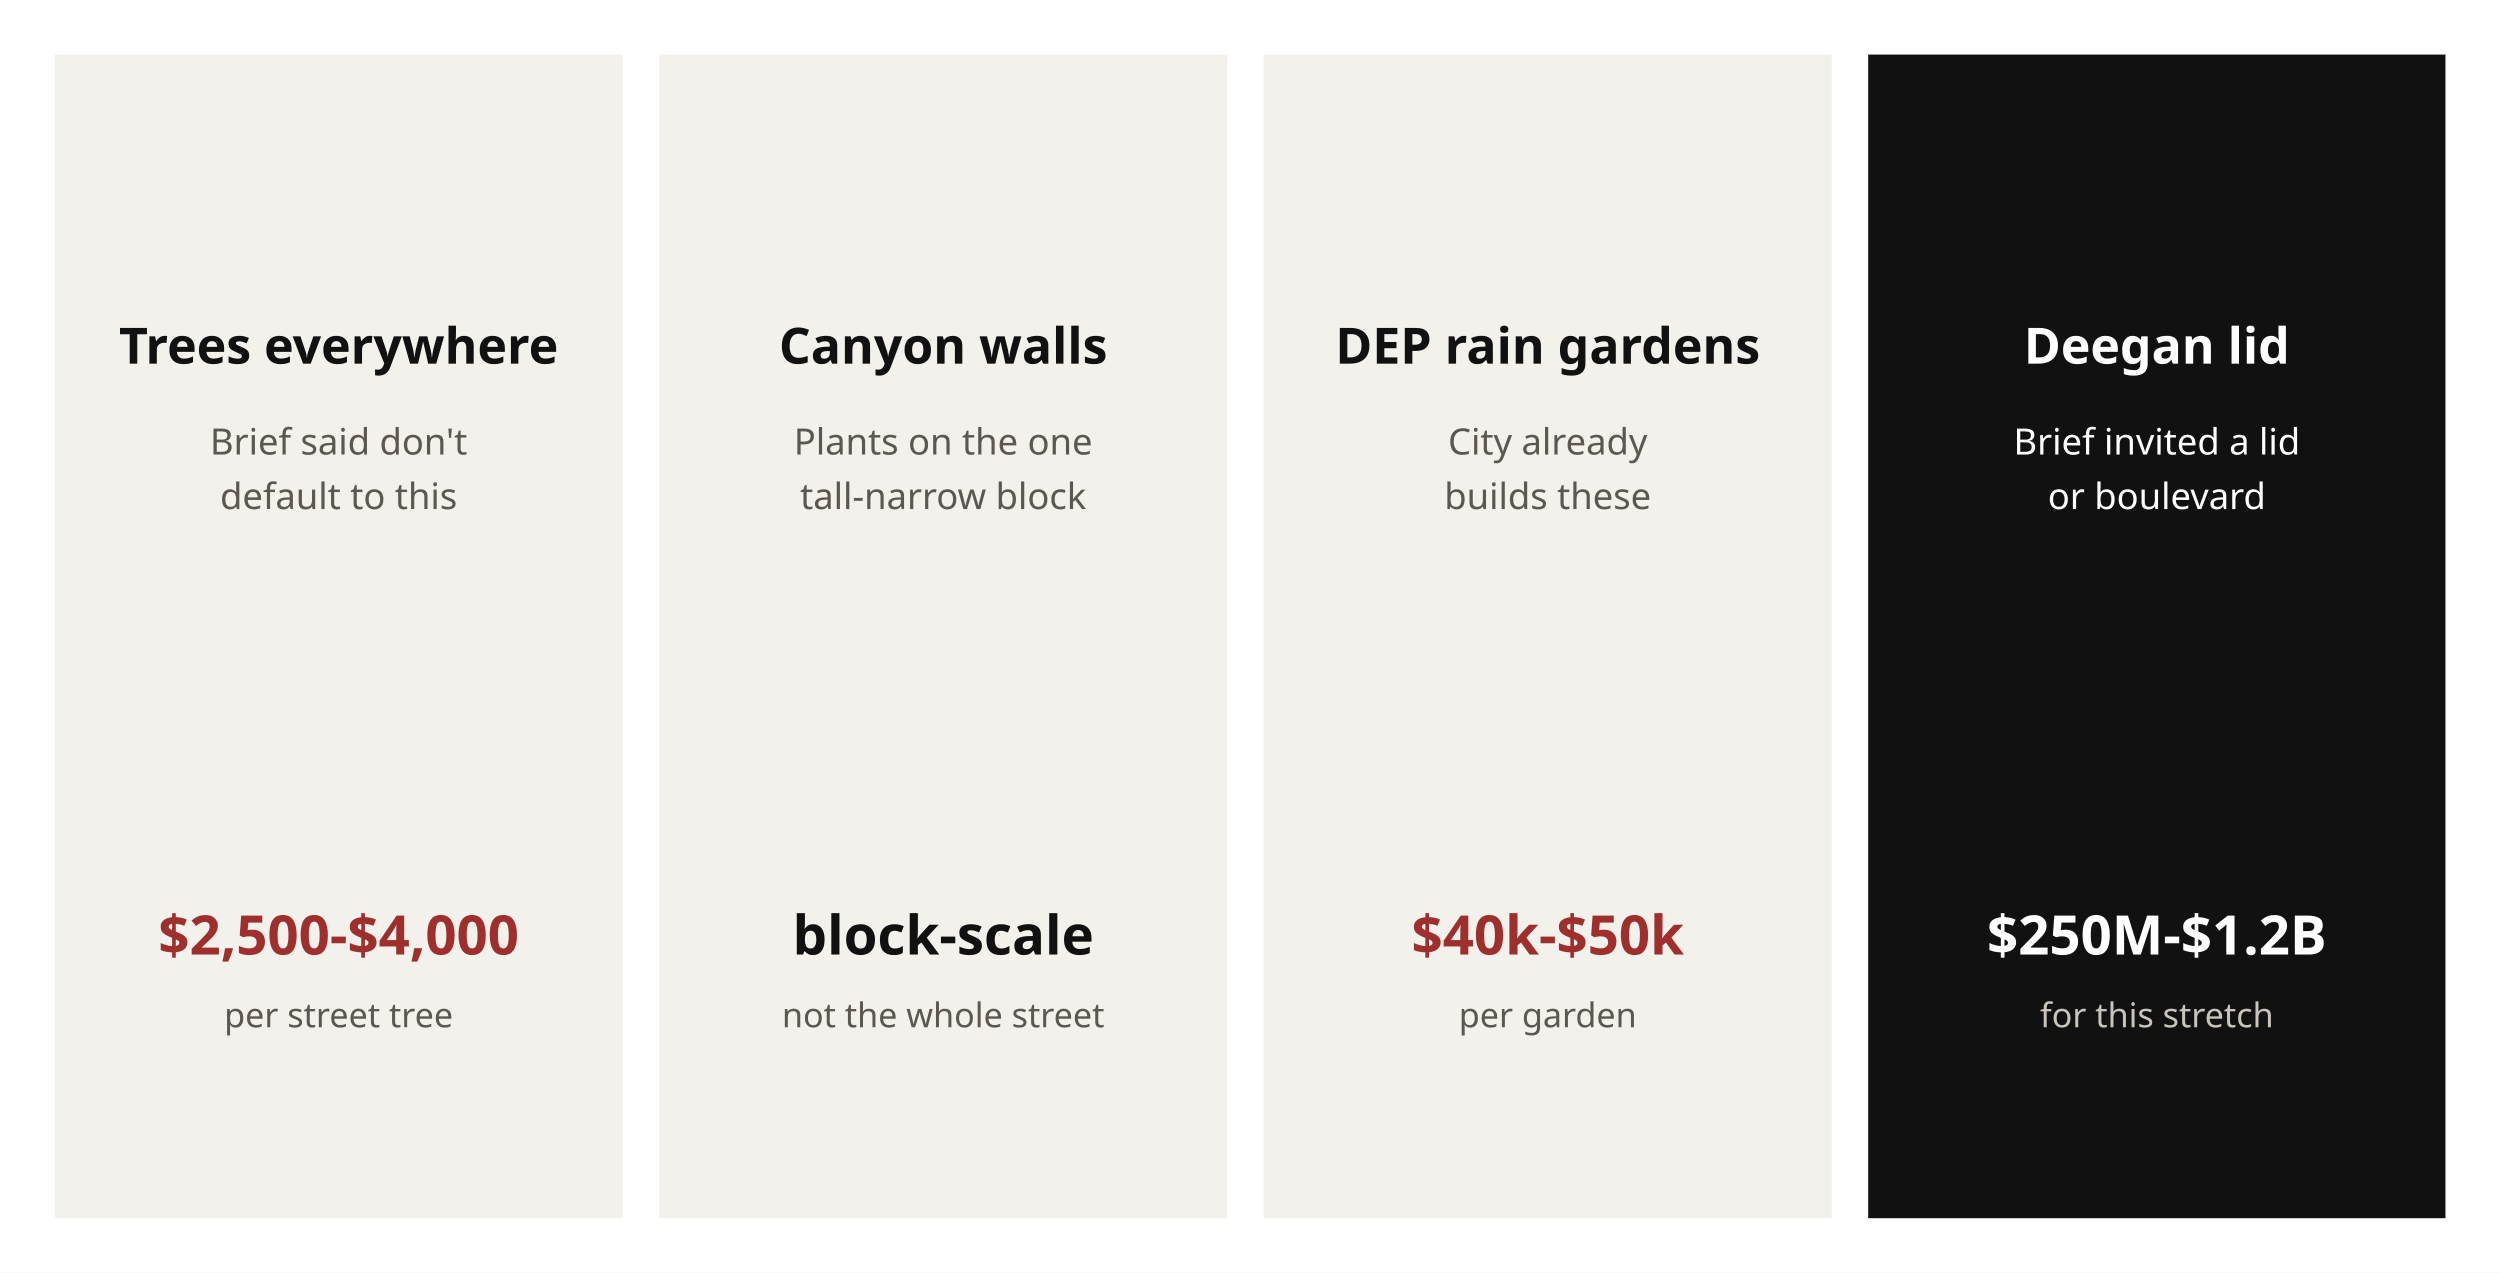
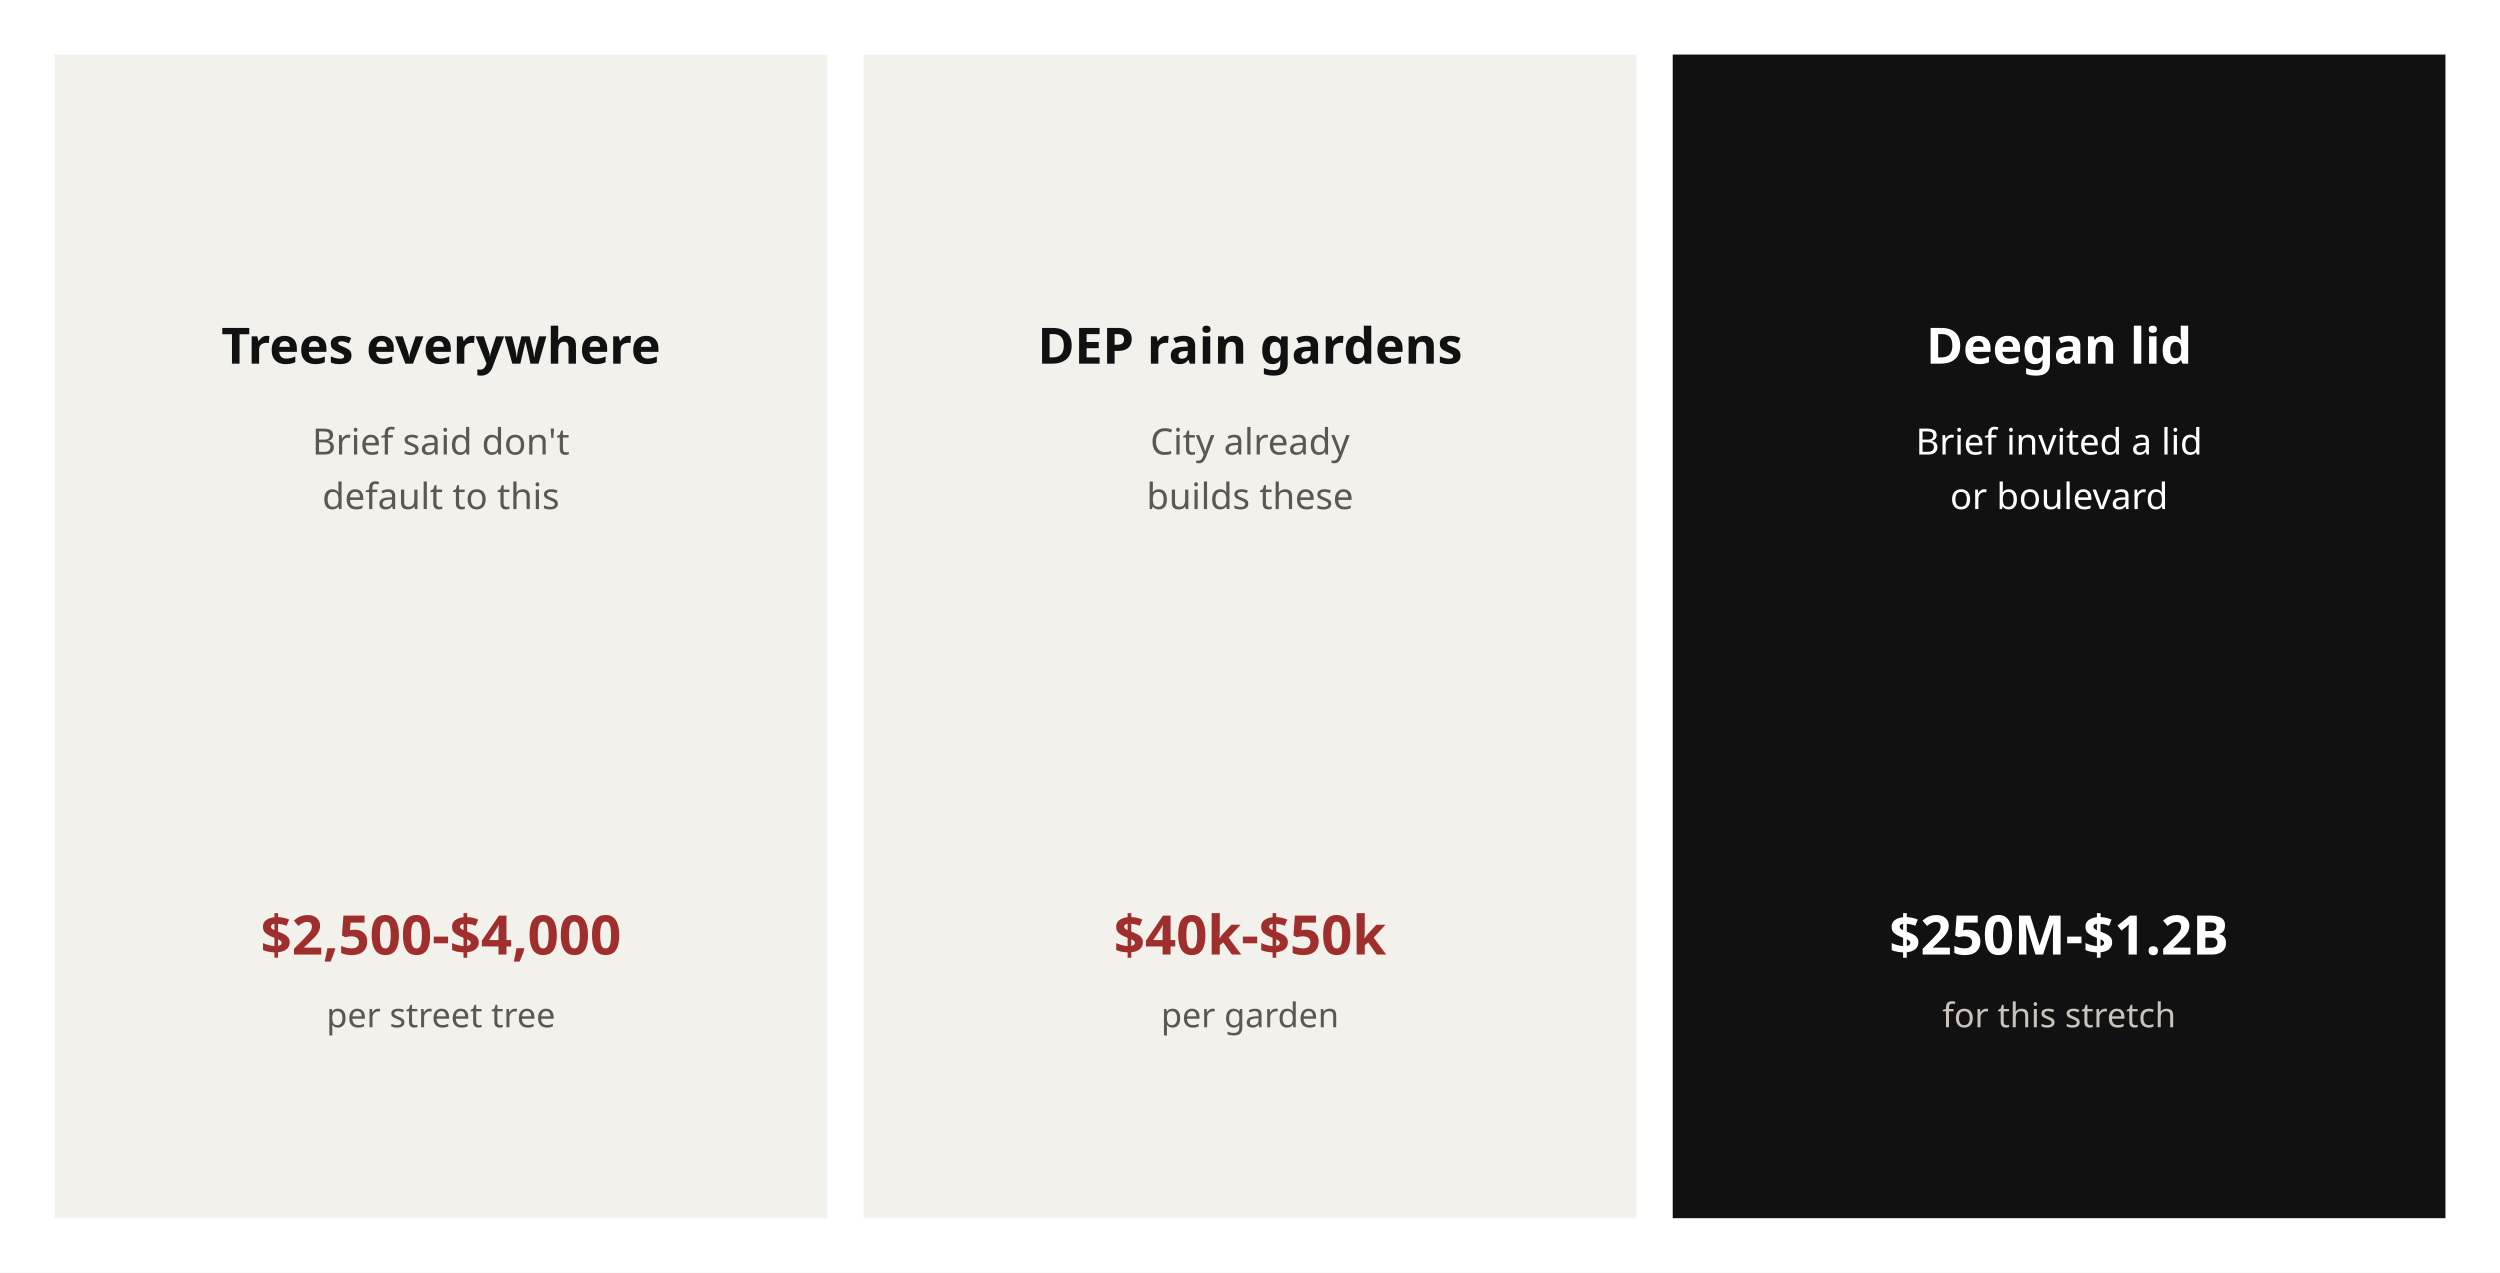
<svg xmlns="http://www.w3.org/2000/svg" style="letter-spacing:normal" width="1100" height="560" viewBox="0 0 1100 560" role="img" aria-labelledby="t d">
  <rect width="1100" height="560" fill="#fff" />
-   <rect x="24" y="24" width="250" height="512" fill="#f3f1ec" />
-   <text x="149" y="160" text-anchor="middle" font-family="system-ui, sans-serif" letter-spacing="normal" font-size="22" font-weight="700" fill="#111">Trees everywhere</text>
-   <text x="149" y="200" text-anchor="middle" font-family="system-ui, sans-serif" letter-spacing="normal" font-size="16" fill="#5c574f">Brief said don't</text>
-   <text x="149" y="224" text-anchor="middle" font-family="system-ui, sans-serif" letter-spacing="normal" font-size="16" fill="#5c574f">default to this</text>
-   <text x="149" y="420" text-anchor="middle" font-family="system-ui, sans-serif" letter-spacing="normal" font-size="24" font-weight="700" fill="#9f2f2d">$2,500-$4,000</text>
-   <text x="149" y="452" text-anchor="middle" font-family="system-ui, sans-serif" letter-spacing="normal" font-size="15" fill="#5c574f">per street tree</text>
-   <rect x="290" y="24" width="250" height="512" fill="#f3f1ec" />
-   <text x="415" y="160" text-anchor="middle" font-family="system-ui, sans-serif" letter-spacing="normal" font-size="22" font-weight="700" fill="#111">Canyon walls</text>
-   <text x="415" y="200" text-anchor="middle" font-family="system-ui, sans-serif" letter-spacing="normal" font-size="16" fill="#5c574f">Plants on the one</text>
-   <text x="415" y="224" text-anchor="middle" font-family="system-ui, sans-serif" letter-spacing="normal" font-size="16" fill="#5c574f">tall-narrow block</text>
-   <text x="415" y="420" text-anchor="middle" font-family="system-ui, sans-serif" letter-spacing="normal" font-size="24" font-weight="700" fill="#111">block-scale</text>
-   <text x="415" y="452" text-anchor="middle" font-family="system-ui, sans-serif" letter-spacing="normal" font-size="15" fill="#5c574f">not the whole street</text>
-   <rect x="556" y="24" width="250" height="512" fill="#f3f1ec" />
-   <text x="681" y="160" text-anchor="middle" font-family="system-ui, sans-serif" letter-spacing="normal" font-size="22" font-weight="700" fill="#111">DEP rain gardens</text>
-   <text x="681" y="200" text-anchor="middle" font-family="system-ui, sans-serif" letter-spacing="normal" font-size="16" fill="#5c574f">City already</text>
-   <text x="681" y="224" text-anchor="middle" font-family="system-ui, sans-serif" letter-spacing="normal" font-size="16" fill="#5c574f">builds these</text>
-   <text x="681" y="420" text-anchor="middle" font-family="system-ui, sans-serif" letter-spacing="normal" font-size="24" font-weight="700" fill="#9f2f2d">$40k-$50k</text>
-   <text x="681" y="452" text-anchor="middle" font-family="system-ui, sans-serif" letter-spacing="normal" font-size="15" fill="#5c574f">per garden</text>
-   <rect x="822" y="24" width="254" height="512" fill="#111" />
-   <text x="949" y="160" text-anchor="middle" font-family="system-ui, sans-serif" letter-spacing="normal" font-size="22" font-weight="700" fill="#fff">Deegan lid</text>
-   <text x="949" y="200" text-anchor="middle" font-family="system-ui, sans-serif" letter-spacing="normal" font-size="16" fill="#fff">Brief invited a lid</text>
-   <text x="949" y="224" text-anchor="middle" font-family="system-ui, sans-serif" letter-spacing="normal" font-size="16" fill="#fff">or boulevard</text>
-   <text x="949" y="420" text-anchor="middle" font-family="system-ui, sans-serif" letter-spacing="normal" font-size="24" font-weight="700" fill="#fff">$250M-$1.2B</text>
-   <text x="949" y="452" text-anchor="middle" font-family="system-ui, sans-serif" letter-spacing="normal" font-size="15" fill="#c8c4bc">for this stretch</text>
+   <rect x="24" y="24" width="340" height="512" fill="#f3f1ec" />
+   <text x="194" y="160" text-anchor="middle" font-family="system-ui, sans-serif" letter-spacing="normal" font-size="22" font-weight="700" fill="#111">Trees everywhere</text>
+   <text x="194" y="200" text-anchor="middle" font-family="system-ui, sans-serif" letter-spacing="normal" font-size="16" fill="#5c574f">Brief said don't</text>
+   <text x="194" y="224" text-anchor="middle" font-family="system-ui, sans-serif" letter-spacing="normal" font-size="16" fill="#5c574f">default to this</text>
+   <text x="194" y="420" text-anchor="middle" font-family="system-ui, sans-serif" letter-spacing="normal" font-size="24" font-weight="700" fill="#9f2f2d">$2,500-$4,000</text>
+   <text x="194" y="452" text-anchor="middle" font-family="system-ui, sans-serif" letter-spacing="normal" font-size="15" fill="#5c574f">per street tree</text>
+   <rect x="380" y="24" width="340" height="512" fill="#f3f1ec" />
+   <text x="550" y="160" text-anchor="middle" font-family="system-ui, sans-serif" letter-spacing="normal" font-size="22" font-weight="700" fill="#111">DEP rain gardens</text>
+   <text x="550" y="200" text-anchor="middle" font-family="system-ui, sans-serif" letter-spacing="normal" font-size="16" fill="#5c574f">City already</text>
+   <text x="550" y="224" text-anchor="middle" font-family="system-ui, sans-serif" letter-spacing="normal" font-size="16" fill="#5c574f">builds these</text>
+   <text x="550" y="420" text-anchor="middle" font-family="system-ui, sans-serif" letter-spacing="normal" font-size="24" font-weight="700" fill="#9f2f2d">$40k-$50k</text>
+   <text x="550" y="452" text-anchor="middle" font-family="system-ui, sans-serif" letter-spacing="normal" font-size="15" fill="#5c574f">per garden</text>
+   <rect x="736" y="24" width="340" height="512" fill="#111" />
+   <text x="906" y="160" text-anchor="middle" font-family="system-ui, sans-serif" letter-spacing="normal" font-size="22" font-weight="700" fill="#fff">Deegan lid</text>
+   <text x="906" y="200" text-anchor="middle" font-family="system-ui, sans-serif" letter-spacing="normal" font-size="16" fill="#fff">Brief invited a lid</text>
+   <text x="906" y="224" text-anchor="middle" font-family="system-ui, sans-serif" letter-spacing="normal" font-size="16" fill="#fff">or boulevard</text>
+   <text x="906" y="420" text-anchor="middle" font-family="system-ui, sans-serif" letter-spacing="normal" font-size="24" font-weight="700" fill="#fff">$250M-$1.2B</text>
+   <text x="906" y="452" text-anchor="middle" font-family="system-ui, sans-serif" letter-spacing="normal" font-size="15" fill="#c8c4bc">for this stretch</text>
</svg>
